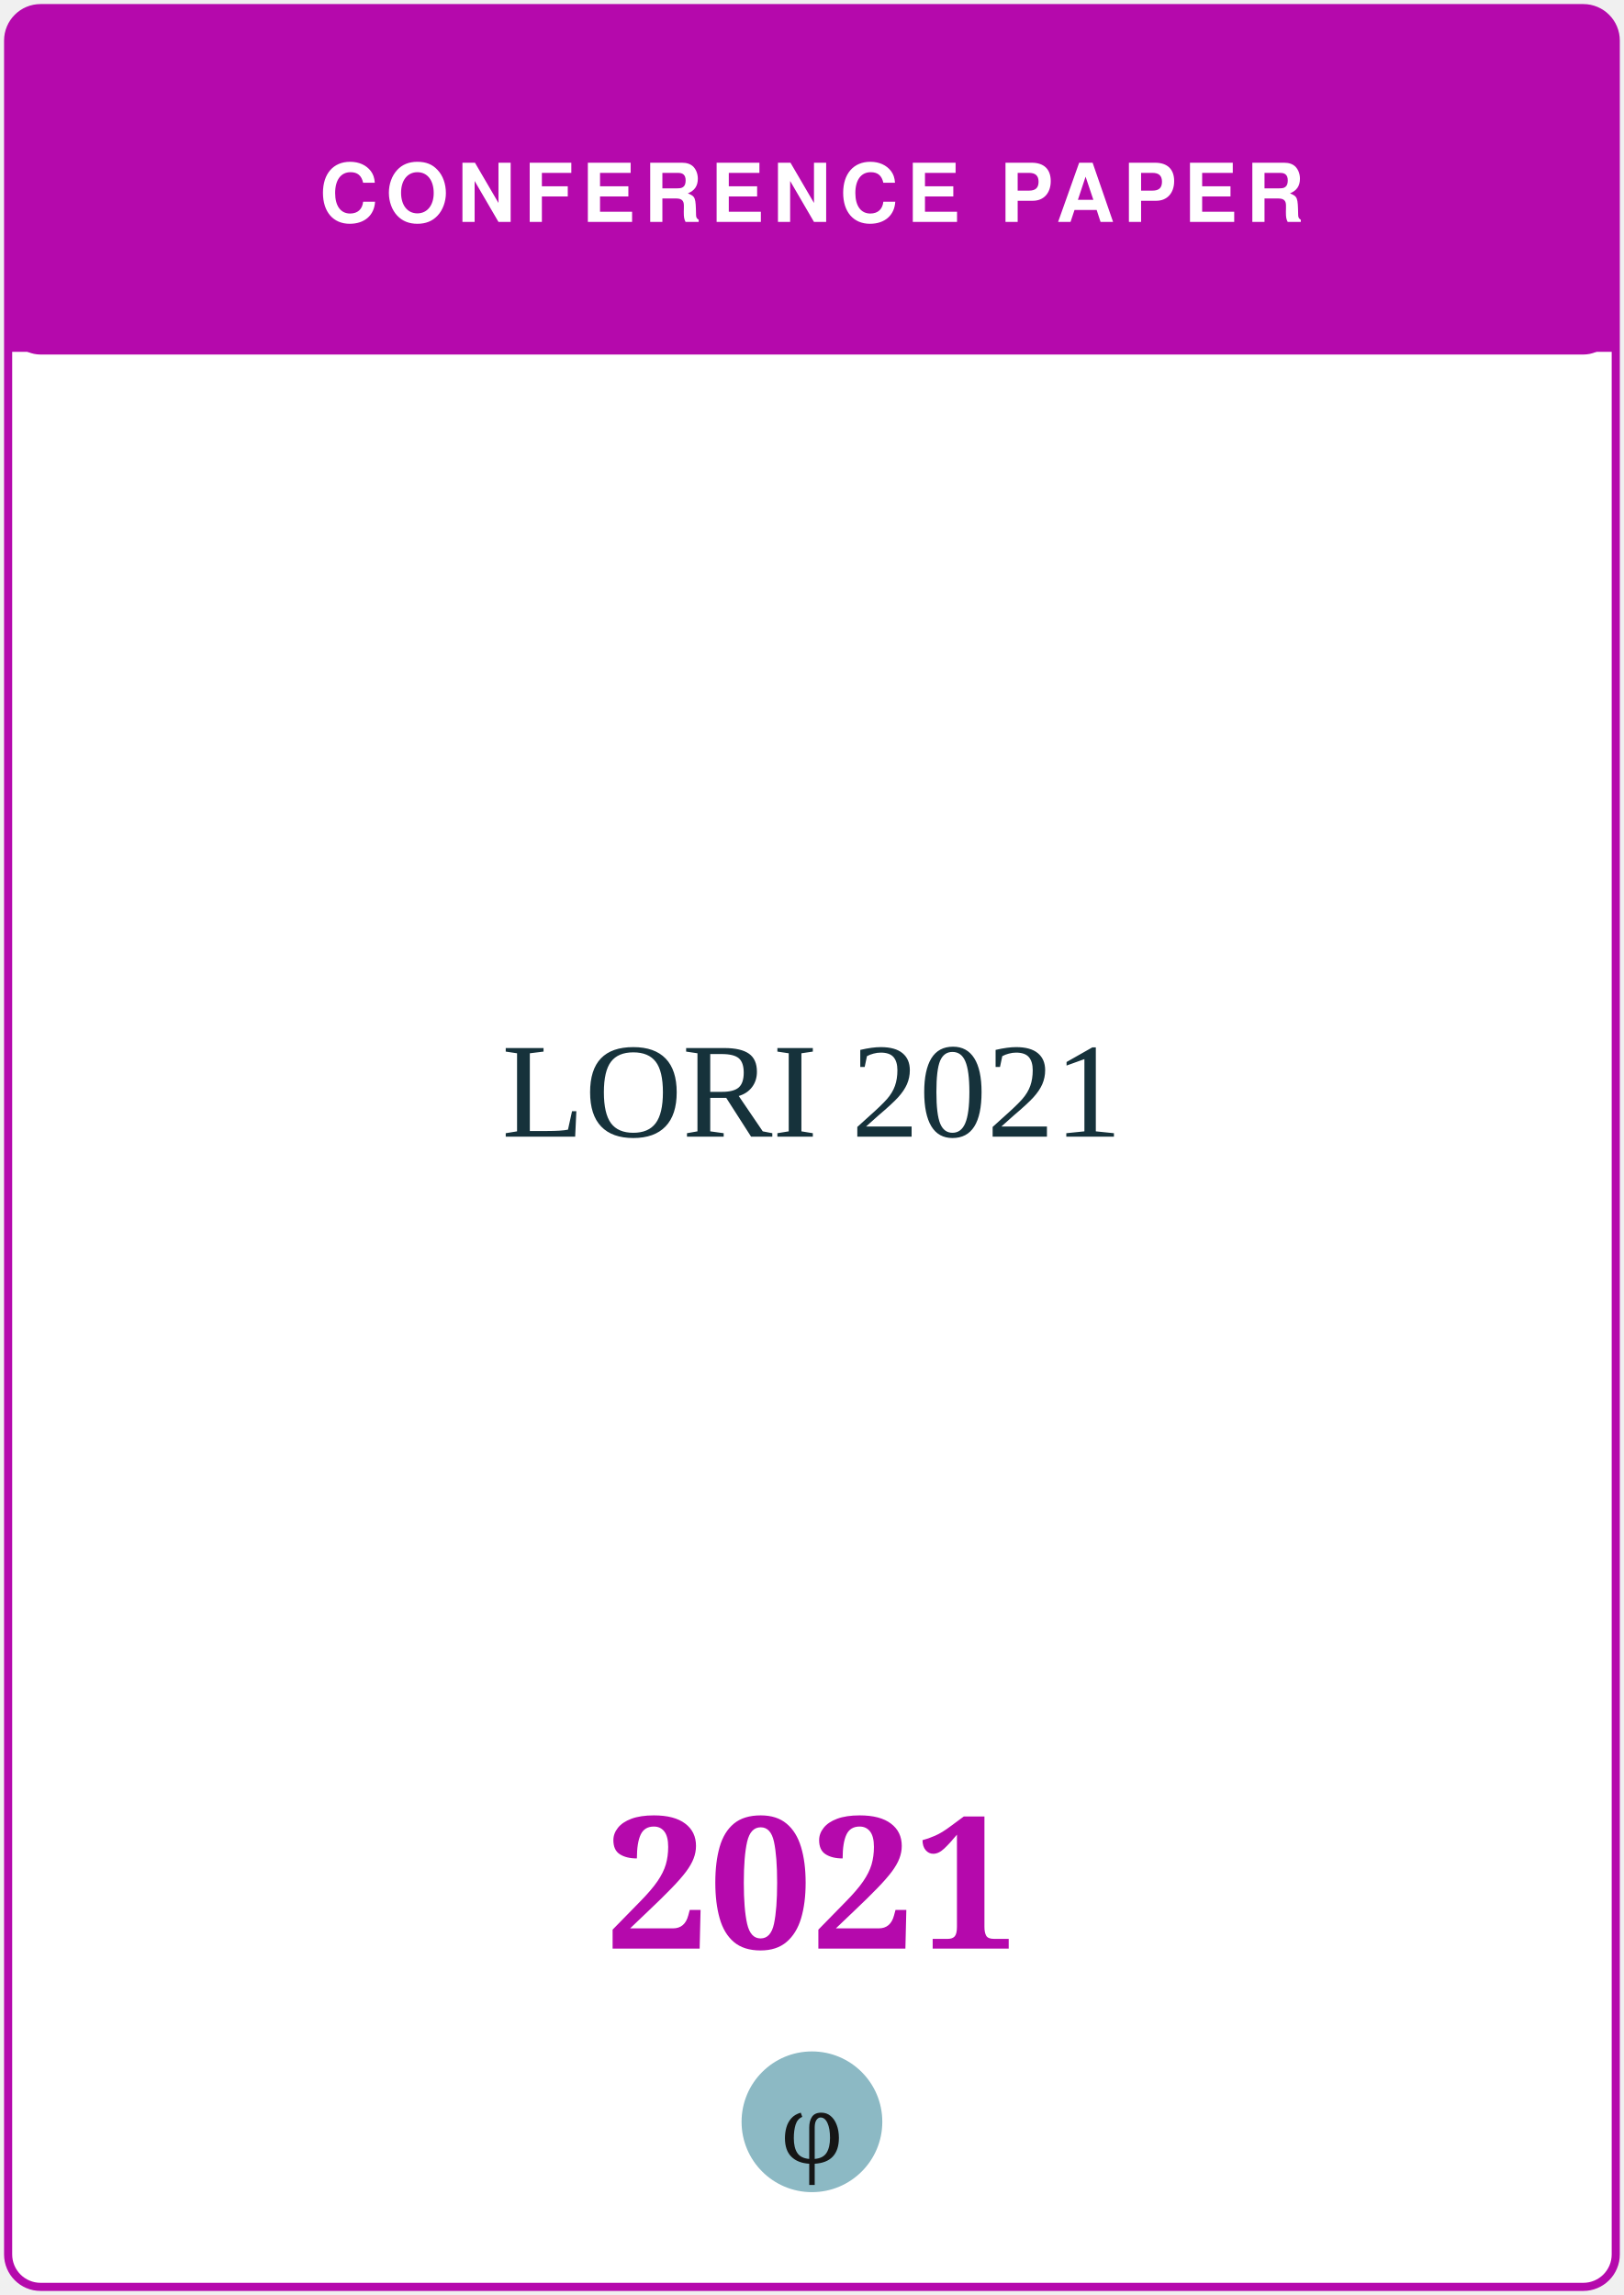
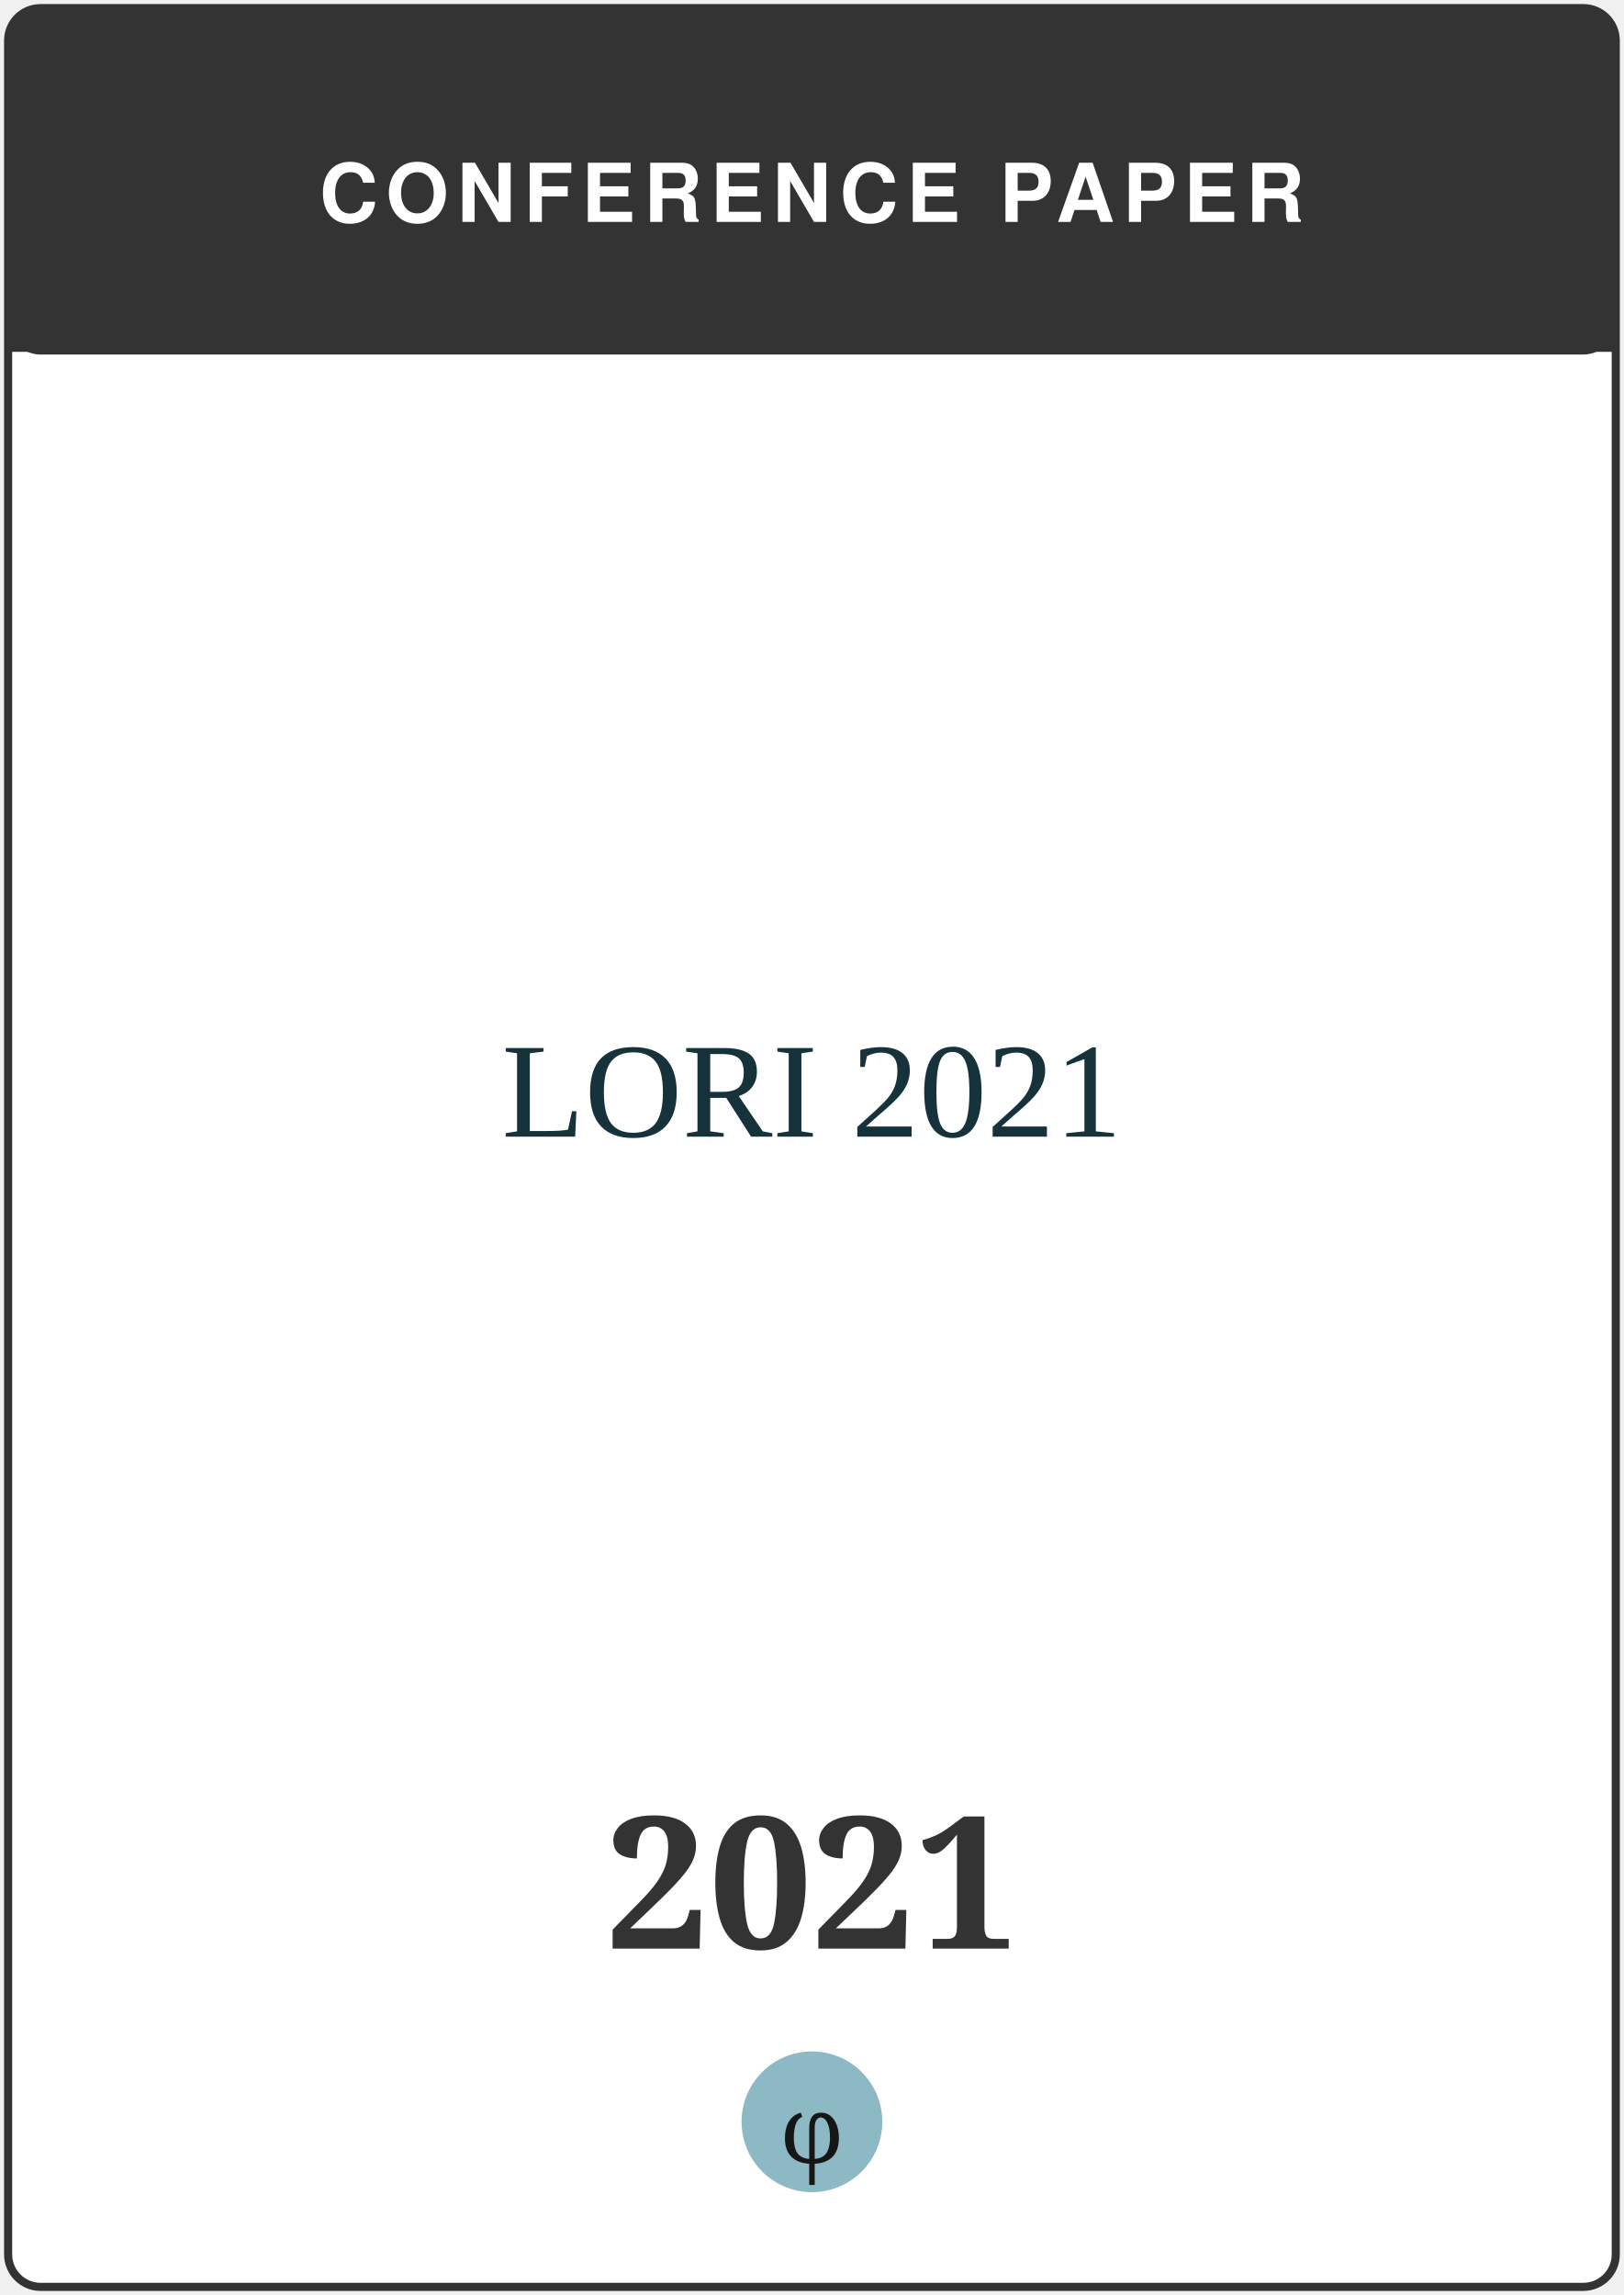
<svg xmlns="http://www.w3.org/2000/svg" viewBox="0 0 300 424" role="img" aria-label="LORI 2021">
-   <rect x="1.5" y="1.5" width="297" height="421" rx="6" fill="#ffffff" stroke="#b509ac" stroke-width="1.5" />
-   <rect x="1.5" y="1.5" width="297" height="64" rx="6" fill="#b509ac" />
-   <rect x="1.5" y="40" width="297" height="25" fill="#b509ac" />
+   <rect x="1.5" y="1.5" width="297" height="421" rx="6" fill="#ffffff" stroke="#333333" stroke-width="1.5" />
+   <rect x="1.5" y="1.5" width="297" height="64" rx="6" fill="#333333" />
+   <rect x="1.5" y="40" width="297" height="25" fill="#333333" />
  <text x="150" y="41" text-anchor="middle" font-family="Helvetica, Arial, sans-serif" font-weight="700" font-size="15" letter-spacing="1.5" fill="#ffffff">CONFERENCE PAPER</text>
  <text x="150" y="210" text-anchor="middle" font-family="Georgia, 'Times New Roman', serif" font-size="25" fill="#16323b">LORI 2021</text>
-   <text x="150" y="360" text-anchor="middle" font-family="Georgia, serif" font-weight="700" font-size="34" fill="#b509ac">2021</text>
+   <text x="150" y="360" text-anchor="middle" font-family="Georgia, serif" font-weight="700" font-size="34" fill="#333333">2021</text>
  <circle cx="150" cy="392" r="13" fill="#8cb9c4" />
  <text x="150" y="393" text-anchor="middle" font-family="Georgia, serif" font-size="17" fill="#161616" dominant-baseline="central">φ</text>
</svg>
